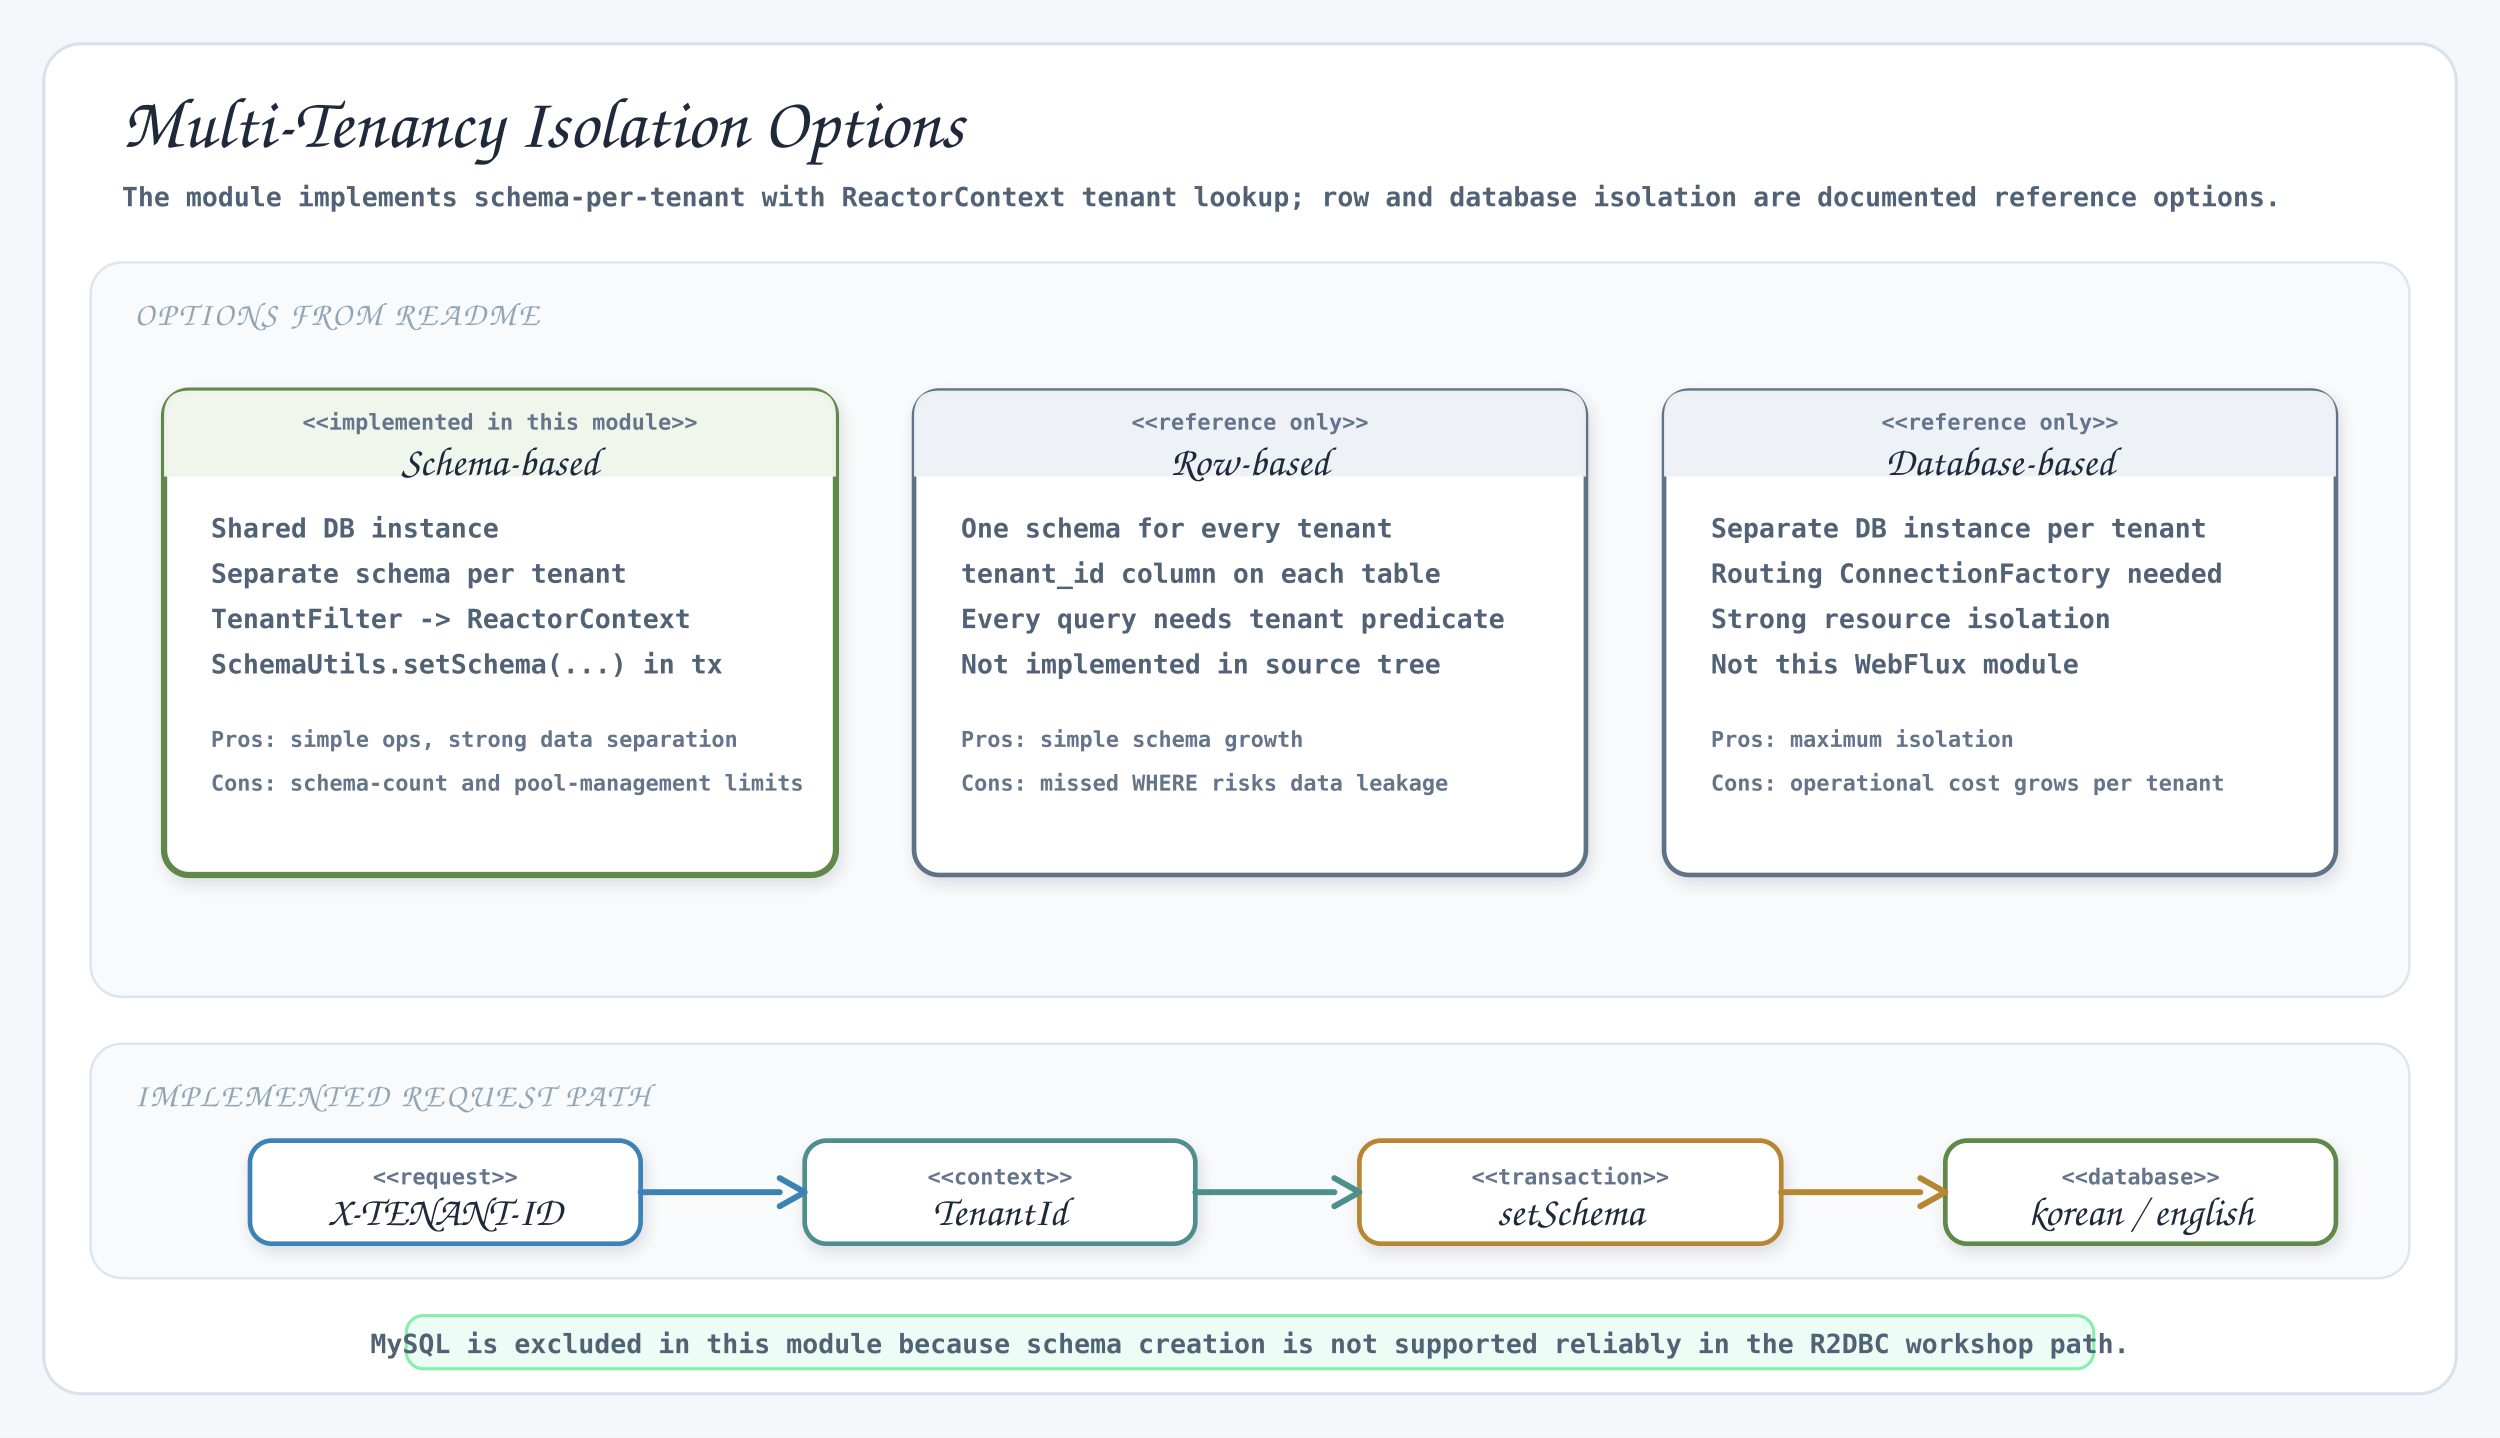
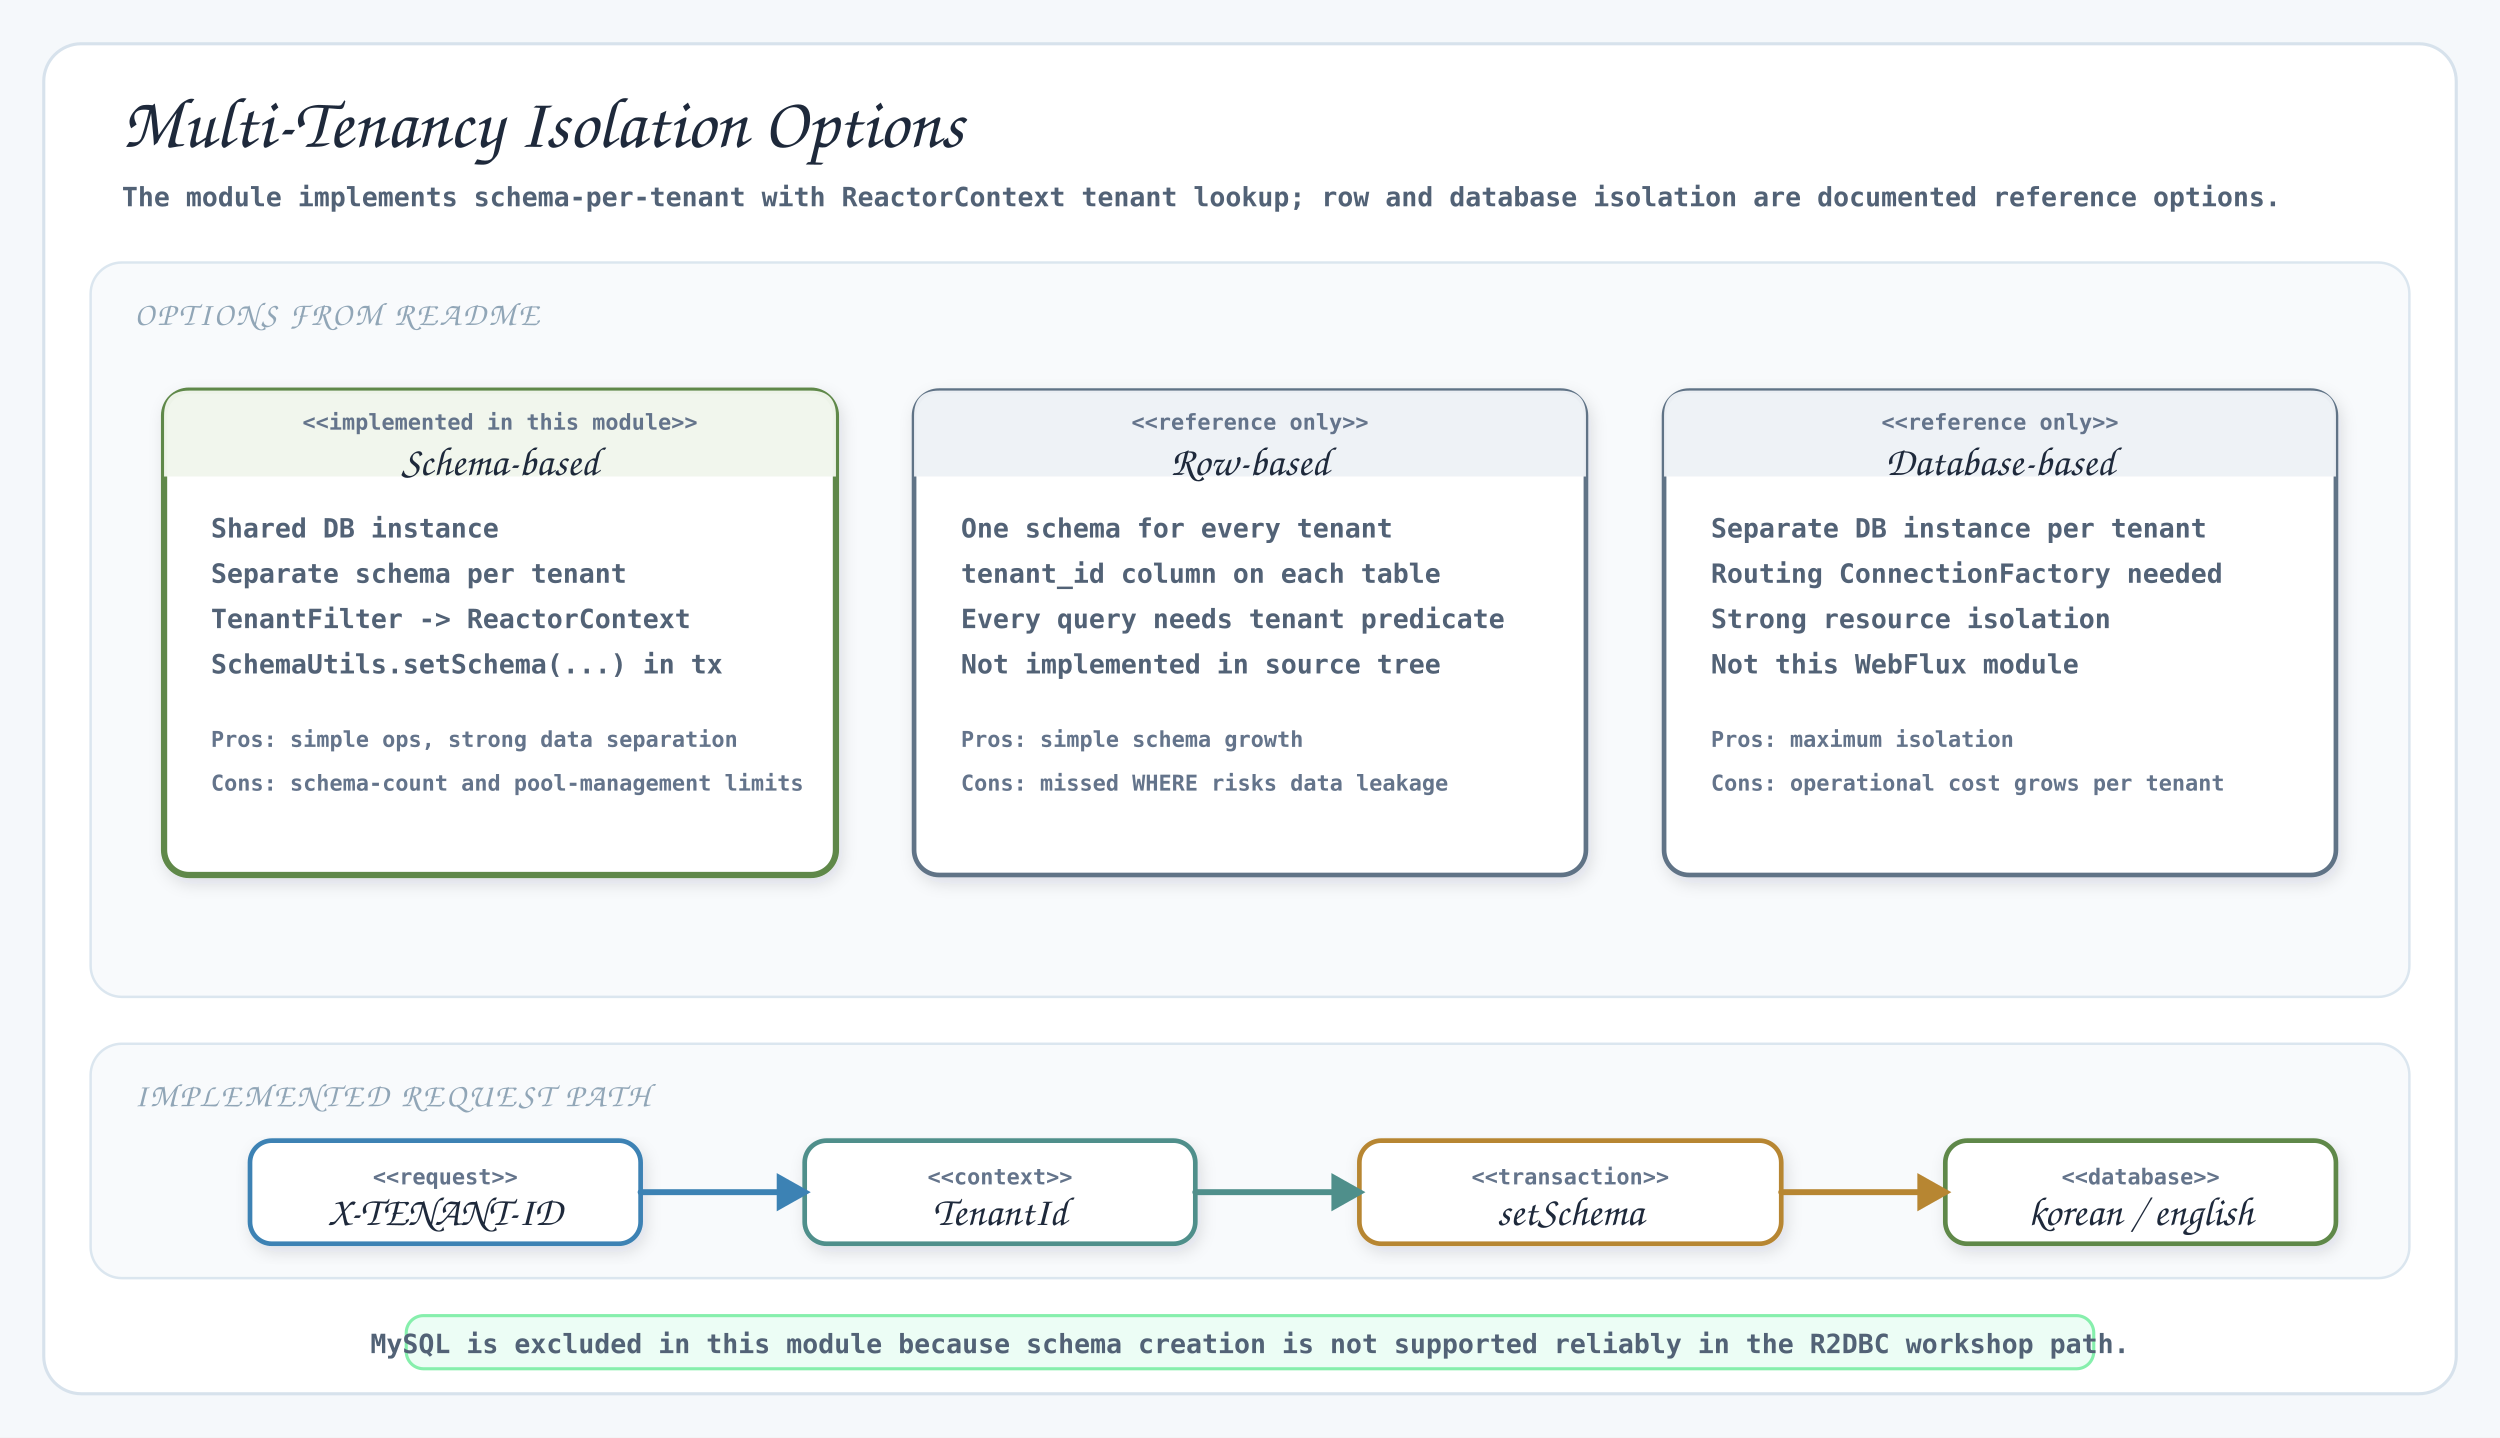
<svg xmlns="http://www.w3.org/2000/svg" viewBox="0 0 1600 920" width="1600" height="920" role="img" aria-label="Multi-tenancy isolation level options">
  <defs>
    <filter id="softShadow" x="-10%" y="-10%" width="120%" height="130%">
      <feDropShadow dx="2" dy="4" stdDeviation="5" flood-color="#1f2937" flood-opacity="0.12" />
    </filter>
    <style>
      .canvas{fill:#f5f8fb}
      .frame{fill:#fff;stroke:#d7e2ec;stroke-width:2}
      .lane{fill:#f8fafc;stroke:#dbe6ef;stroke-width:1.6}
      .laneTitle{font-family:"Architects Daughter","Comic Sans MS",cursive;font-size:21px;letter-spacing:.08em;fill:#91a6b7}
      .title{font-family:"Architects Daughter","Comic Sans MS",cursive;font-size:46px;fill:#1e293b}
      .subtitle,.detail,.note{font-family:"Comic Mono","SFMono-Regular",monospace;font-size:17px;fill:#526276;font-weight:700}
      .tiny{font-family:"Comic Mono","SFMono-Regular",monospace;font-size:14px;fill:#64748b;font-weight:700}
      .cardTitle{font-family:"Architects Daughter","Comic Sans MS",cursive;font-size:26px;fill:#1e293b}
      .card{filter:url(#softShadow)}
      .header{opacity:.97}
      .connector{fill:none;stroke-width:3.8;stroke-linecap:round;stroke-linejoin:round}
      .dash{stroke-dasharray:11 9}
      .blue{stroke:#3c82b4}.green{stroke:#5f8848}.gold{stroke:#b78632}.teal{stroke:#4f8f8b}.red{stroke:#b76b6b}.slate{stroke:#607386}
      .blueFill{fill:#eef5fa}.greenFill{fill:#f1f6ec}.goldFill{fill:#f7f0e2}.tealFill{fill:#eef7f6}.redFill{fill:#f8eeee}.slateFill{fill:#eef2f6}
      .noteBox{fill:#ecfdf5;stroke:#86efac;stroke-width:2}
      .warnBox{fill:#fff7ed;stroke:#d39b58;stroke-width:2.6}
    </style>
  </defs>
  <rect width="1600" height="920" class="canvas" />
  <rect x="28" y="28" width="1544" height="864" rx="24" class="frame" />
  <text x="78" y="94" class="title">Multi-Tenancy Isolation Options</text>
  <text x="78" y="132" class="subtitle">The module implements schema-per-tenant with ReactorContext tenant lookup; row and database isolation are documented reference options.</text>
  <rect x="58" y="168" width="1484" height="470" rx="20" class="lane" />
  <text x="86" y="208" class="laneTitle">OPTIONS FROM README</text>
  <g data-card="Schema-based implemented" data-x="105" data-y="250" data-width="430" data-height="310">
    <rect x="105" y="250" width="430" height="310" rx="16" fill="#fff" stroke="#5f8848" stroke-width="4" class="card" />
    <path class="header greenFill" d="M105,305 L105,266 Q105,250 121,250 L519,250 Q535,250 535,266 L535,305 Z" />
    <text x="320" y="275" class="tiny" text-anchor="middle">&lt;&lt;implemented in this module&gt;&gt;</text>
    <text x="320" y="304" class="cardTitle" text-anchor="middle">Schema-based</text>
    <text x="135" y="344" class="detail">Shared DB instance</text>
    <text x="135" y="373" class="detail">Separate schema per tenant</text>
    <text x="135" y="402" class="detail">TenantFilter -&gt; ReactorContext</text>
    <text x="135" y="431" class="detail">SchemaUtils.setSchema(...) in tx</text>
    <text x="135" y="478" class="tiny">Pros: simple ops, strong data separation</text>
    <text x="135" y="506" class="tiny">Cons: schema-count and pool-management limits</text>
  </g>
  <g data-card="Row-based reference" data-x="585" data-y="250" data-width="430" data-height="310">
    <rect x="585" y="250" width="430" height="310" rx="16" fill="#fff" stroke="#607386" stroke-width="3" class="card" />
    <path class="header slateFill" d="M585,305 L585,266 Q585,250 601,250 L999,250 Q1015,250 1015,266 L1015,305 Z" />
    <text x="800" y="275" class="tiny" text-anchor="middle">&lt;&lt;reference only&gt;&gt;</text>
    <text x="800" y="304" class="cardTitle" text-anchor="middle">Row-based</text>
    <text x="615" y="344" class="detail">One schema for every tenant</text>
    <text x="615" y="373" class="detail">tenant_id column on each table</text>
    <text x="615" y="402" class="detail">Every query needs tenant predicate</text>
    <text x="615" y="431" class="detail">Not implemented in source tree</text>
    <text x="615" y="478" class="tiny">Pros: simple schema growth</text>
    <text x="615" y="506" class="tiny">Cons: missed WHERE risks data leakage</text>
  </g>
  <g data-card="Database-based reference" data-x="1065" data-y="250" data-width="430" data-height="310">
    <rect x="1065" y="250" width="430" height="310" rx="16" fill="#fff" stroke="#607386" stroke-width="3" class="card" />
    <path class="header slateFill" d="M1065,305 L1065,266 Q1065,250 1081,250 L1479,250 Q1495,250 1495,266 L1495,305 Z" />
    <text x="1280" y="275" class="tiny" text-anchor="middle">&lt;&lt;reference only&gt;&gt;</text>
    <text x="1280" y="304" class="cardTitle" text-anchor="middle">Database-based</text>
    <text x="1095" y="344" class="detail">Separate DB instance per tenant</text>
    <text x="1095" y="373" class="detail">Routing ConnectionFactory needed</text>
    <text x="1095" y="402" class="detail">Strong resource isolation</text>
    <text x="1095" y="431" class="detail">Not this WebFlux module</text>
    <text x="1095" y="478" class="tiny">Pros: maximum isolation</text>
    <text x="1095" y="506" class="tiny">Cons: operational cost grows per tenant</text>
  </g>
  <rect x="58" y="668" width="1484" height="150" rx="20" class="lane" />
  <text x="86" y="708" class="laneTitle">IMPLEMENTED REQUEST PATH</text>
  <g data-card="Request tenant header" data-x="160" data-y="730" data-width="250" data-height="66">
    <rect x="160" y="730" width="250" height="66" rx="14" fill="#fff" stroke="#3c82b4" stroke-width="3" class="card" />
    <text x="285" y="758" class="tiny" text-anchor="middle">&lt;&lt;request&gt;&gt;</text>
    <text x="285" y="784" class="cardTitle" text-anchor="middle">X-TENANT-ID</text>
  </g>
  <g data-card="ReactorContext TenantId" data-x="515" data-y="730" data-width="250" data-height="66">
    <rect x="515" y="730" width="250" height="66" rx="14" fill="#fff" stroke="#4f8f8b" stroke-width="3" class="card" />
    <text x="640" y="758" class="tiny" text-anchor="middle">&lt;&lt;context&gt;&gt;</text>
    <text x="640" y="784" class="cardTitle" text-anchor="middle">TenantId</text>
  </g>
  <g data-card="Schema switch" data-x="870" data-y="730" data-width="270" data-height="66">
    <rect x="870" y="730" width="270" height="66" rx="14" fill="#fff" stroke="#b78632" stroke-width="3" class="card" />
    <text x="1005" y="758" class="tiny" text-anchor="middle">&lt;&lt;transaction&gt;&gt;</text>
    <text x="1005" y="784" class="cardTitle" text-anchor="middle">setSchema</text>
  </g>
  <g data-card="Tenant schemas" data-x="1245" data-y="730" data-width="250" data-height="66">
    <rect x="1245" y="730" width="250" height="66" rx="14" fill="#fff" stroke="#5f8848" stroke-width="3" class="card" />
    <text x="1370" y="758" class="tiny" text-anchor="middle">&lt;&lt;database&gt;&gt;</text>
    <text x="1370" y="784" class="cardTitle" text-anchor="middle">korean / english</text>
  </g>
  <path class="connector blue" data-connector="request-to-context" d="M410 763 L499 763" />
-   <polyline points="499,754 515,763 499,772" fill="none" stroke="#3c82b4" stroke-width="3.8" stroke-linecap="round" stroke-linejoin="round" stroke-dasharray="none" style="stroke-dasharray:none!important" />
+   <polygon points="515,763 499,754 499,772" fill="#3c82b4" stroke="#3c82b4" stroke-width="3.8" stroke-dasharray="none" style="stroke-dasharray:none!important" />
  <path class="connector teal" data-connector="context-to-schema-switch" d="M765 763 L854 763" />
-   <polyline points="854,754 870,763 854,772" fill="none" stroke="#4f8f8b" stroke-width="3.8" stroke-linecap="round" stroke-linejoin="round" stroke-dasharray="none" style="stroke-dasharray:none!important" />
+   <polygon points="870,763 854,754 854,772" fill="#4f8f8b" stroke="#4f8f8b" stroke-width="3.8" stroke-dasharray="none" style="stroke-dasharray:none!important" />
  <path class="connector gold" data-connector="schema-switch-to-schema" d="M1140 763 L1229 763" />
-   <polyline points="1229,754 1245,763 1229,772" fill="none" stroke="#b78632" stroke-width="3.8" stroke-linecap="round" stroke-linejoin="round" stroke-dasharray="none" style="stroke-dasharray:none!important" />
+   <polygon points="1245,763 1229,754 1229,772" fill="#b78632" stroke="#b78632" stroke-width="3.8" stroke-dasharray="none" style="stroke-dasharray:none!important" />
  <rect x="260" y="842" width="1080" height="34" rx="11" class="noteBox" />
  <text x="800" y="866" class="note" text-anchor="middle">MySQL is excluded in this module because schema creation is not supported reliably in the R2DBC workshop path.</text>
</svg>
